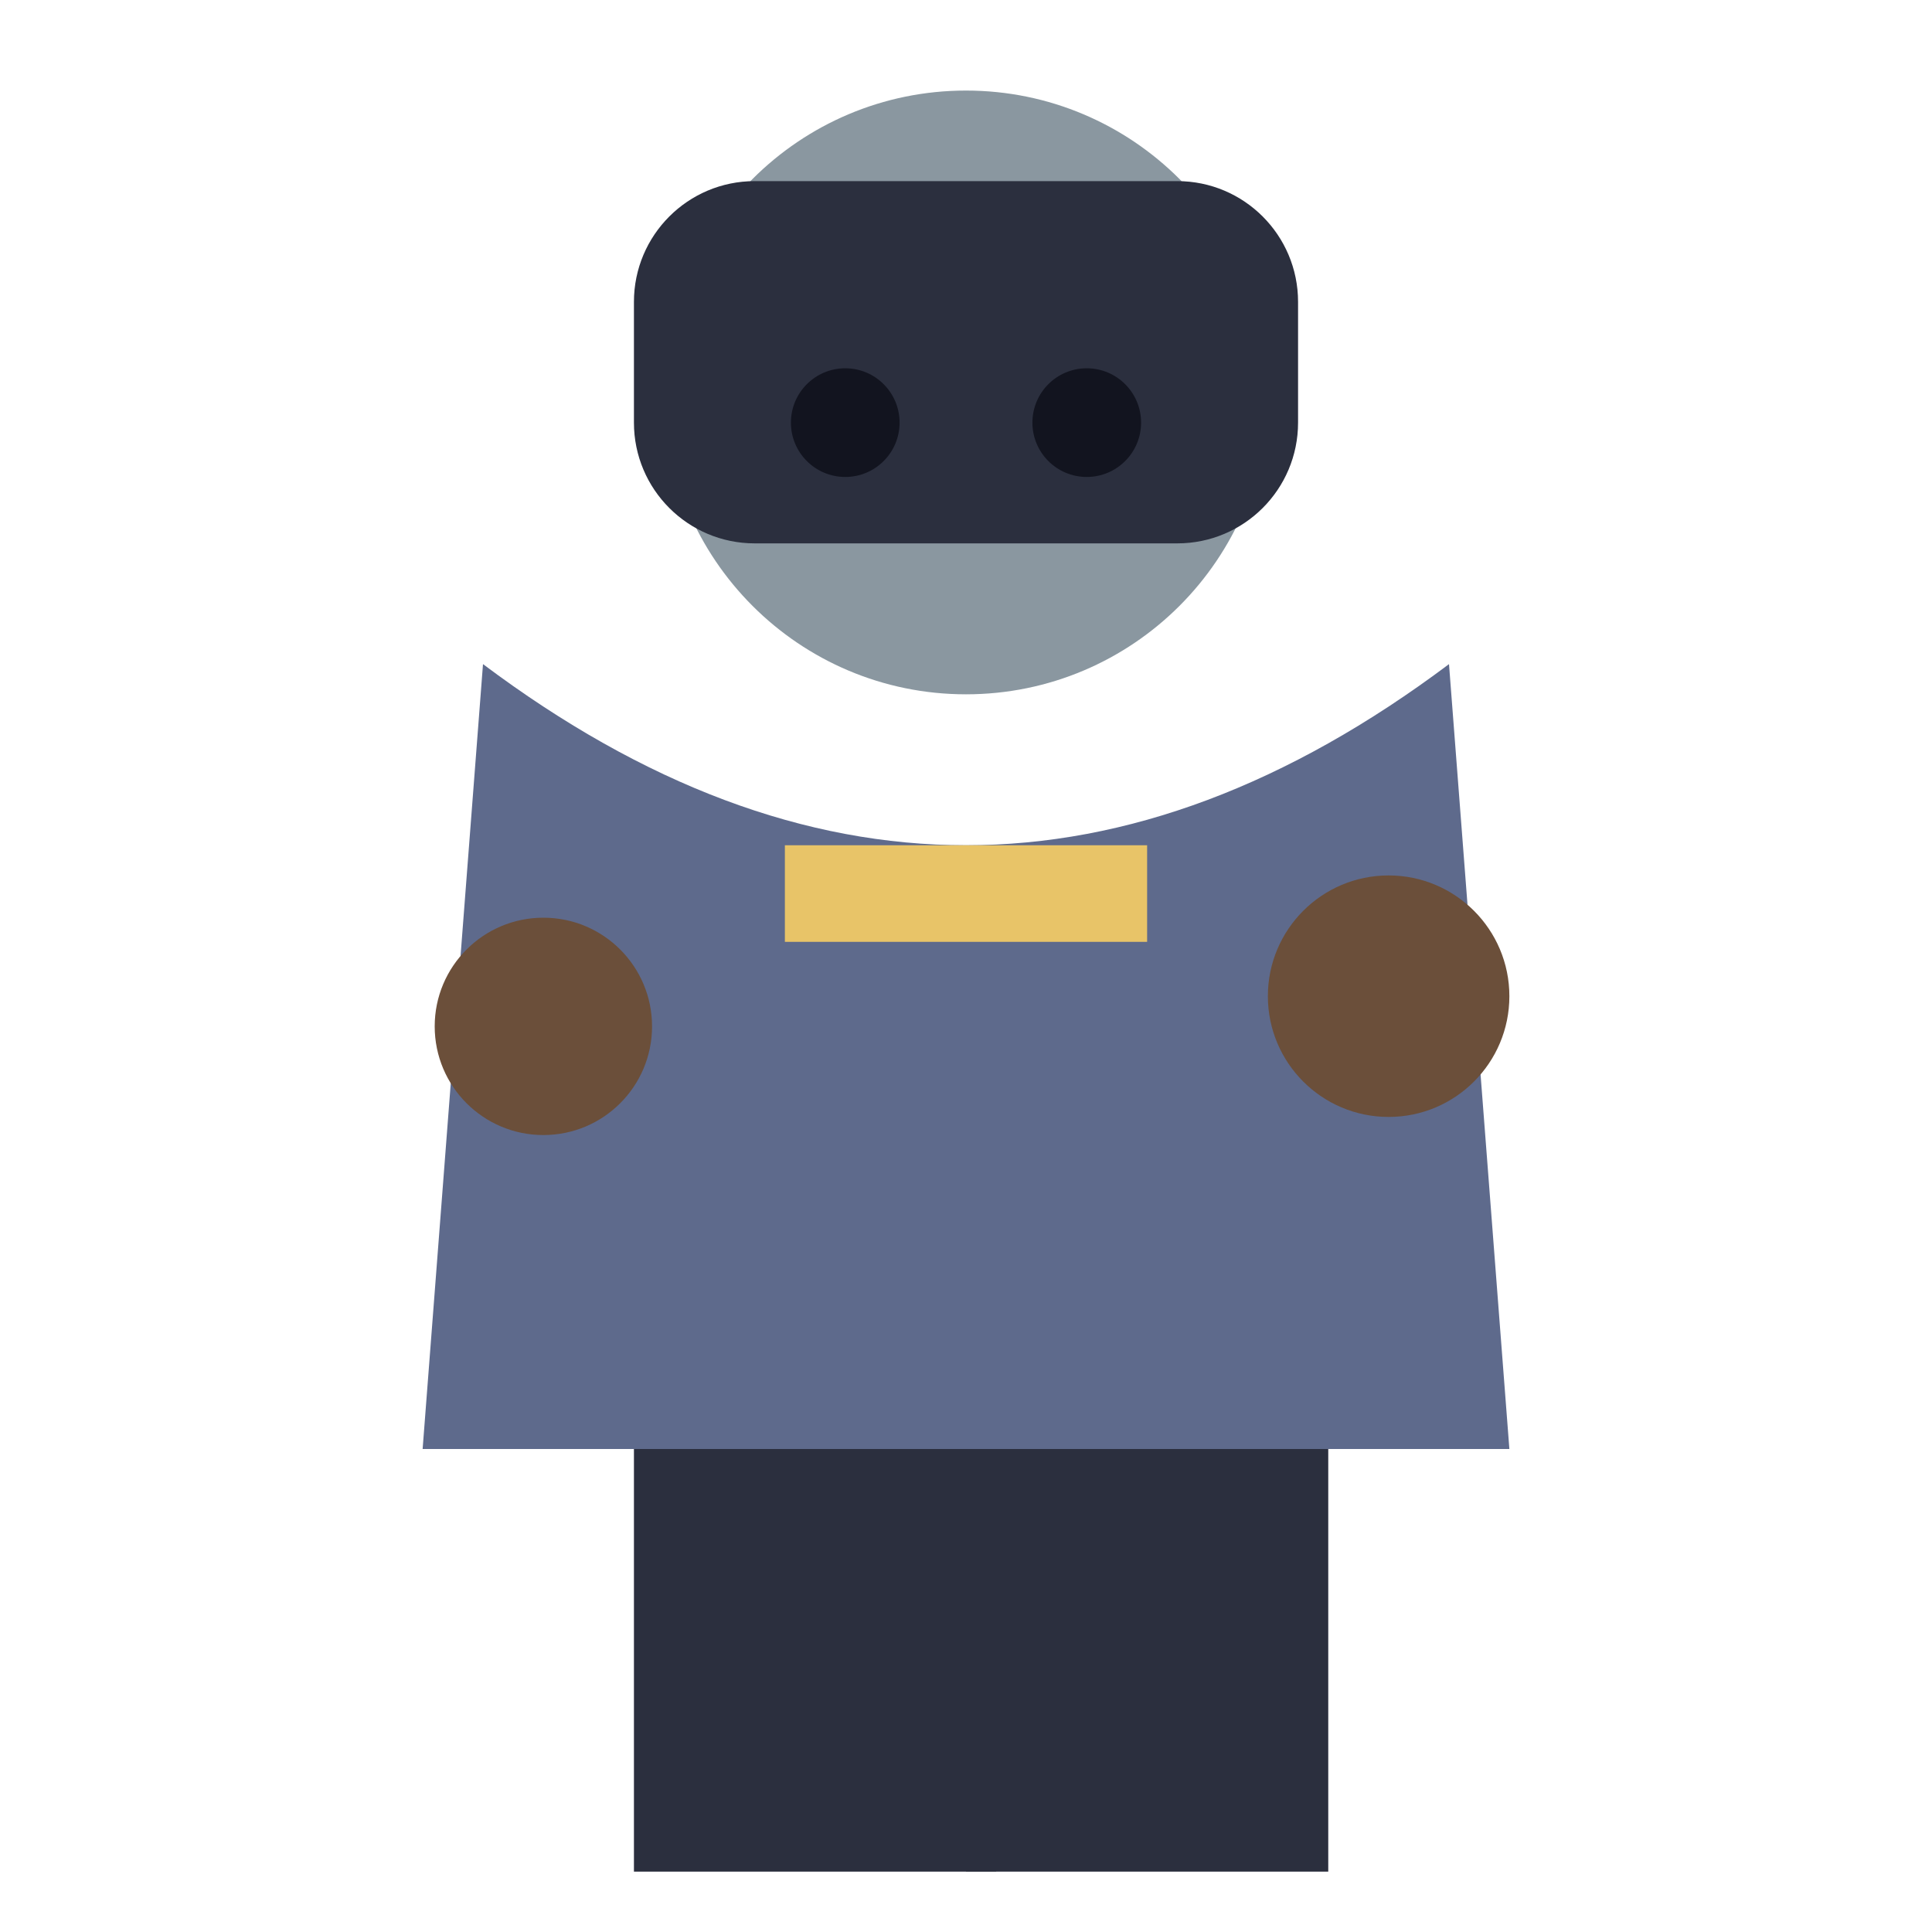
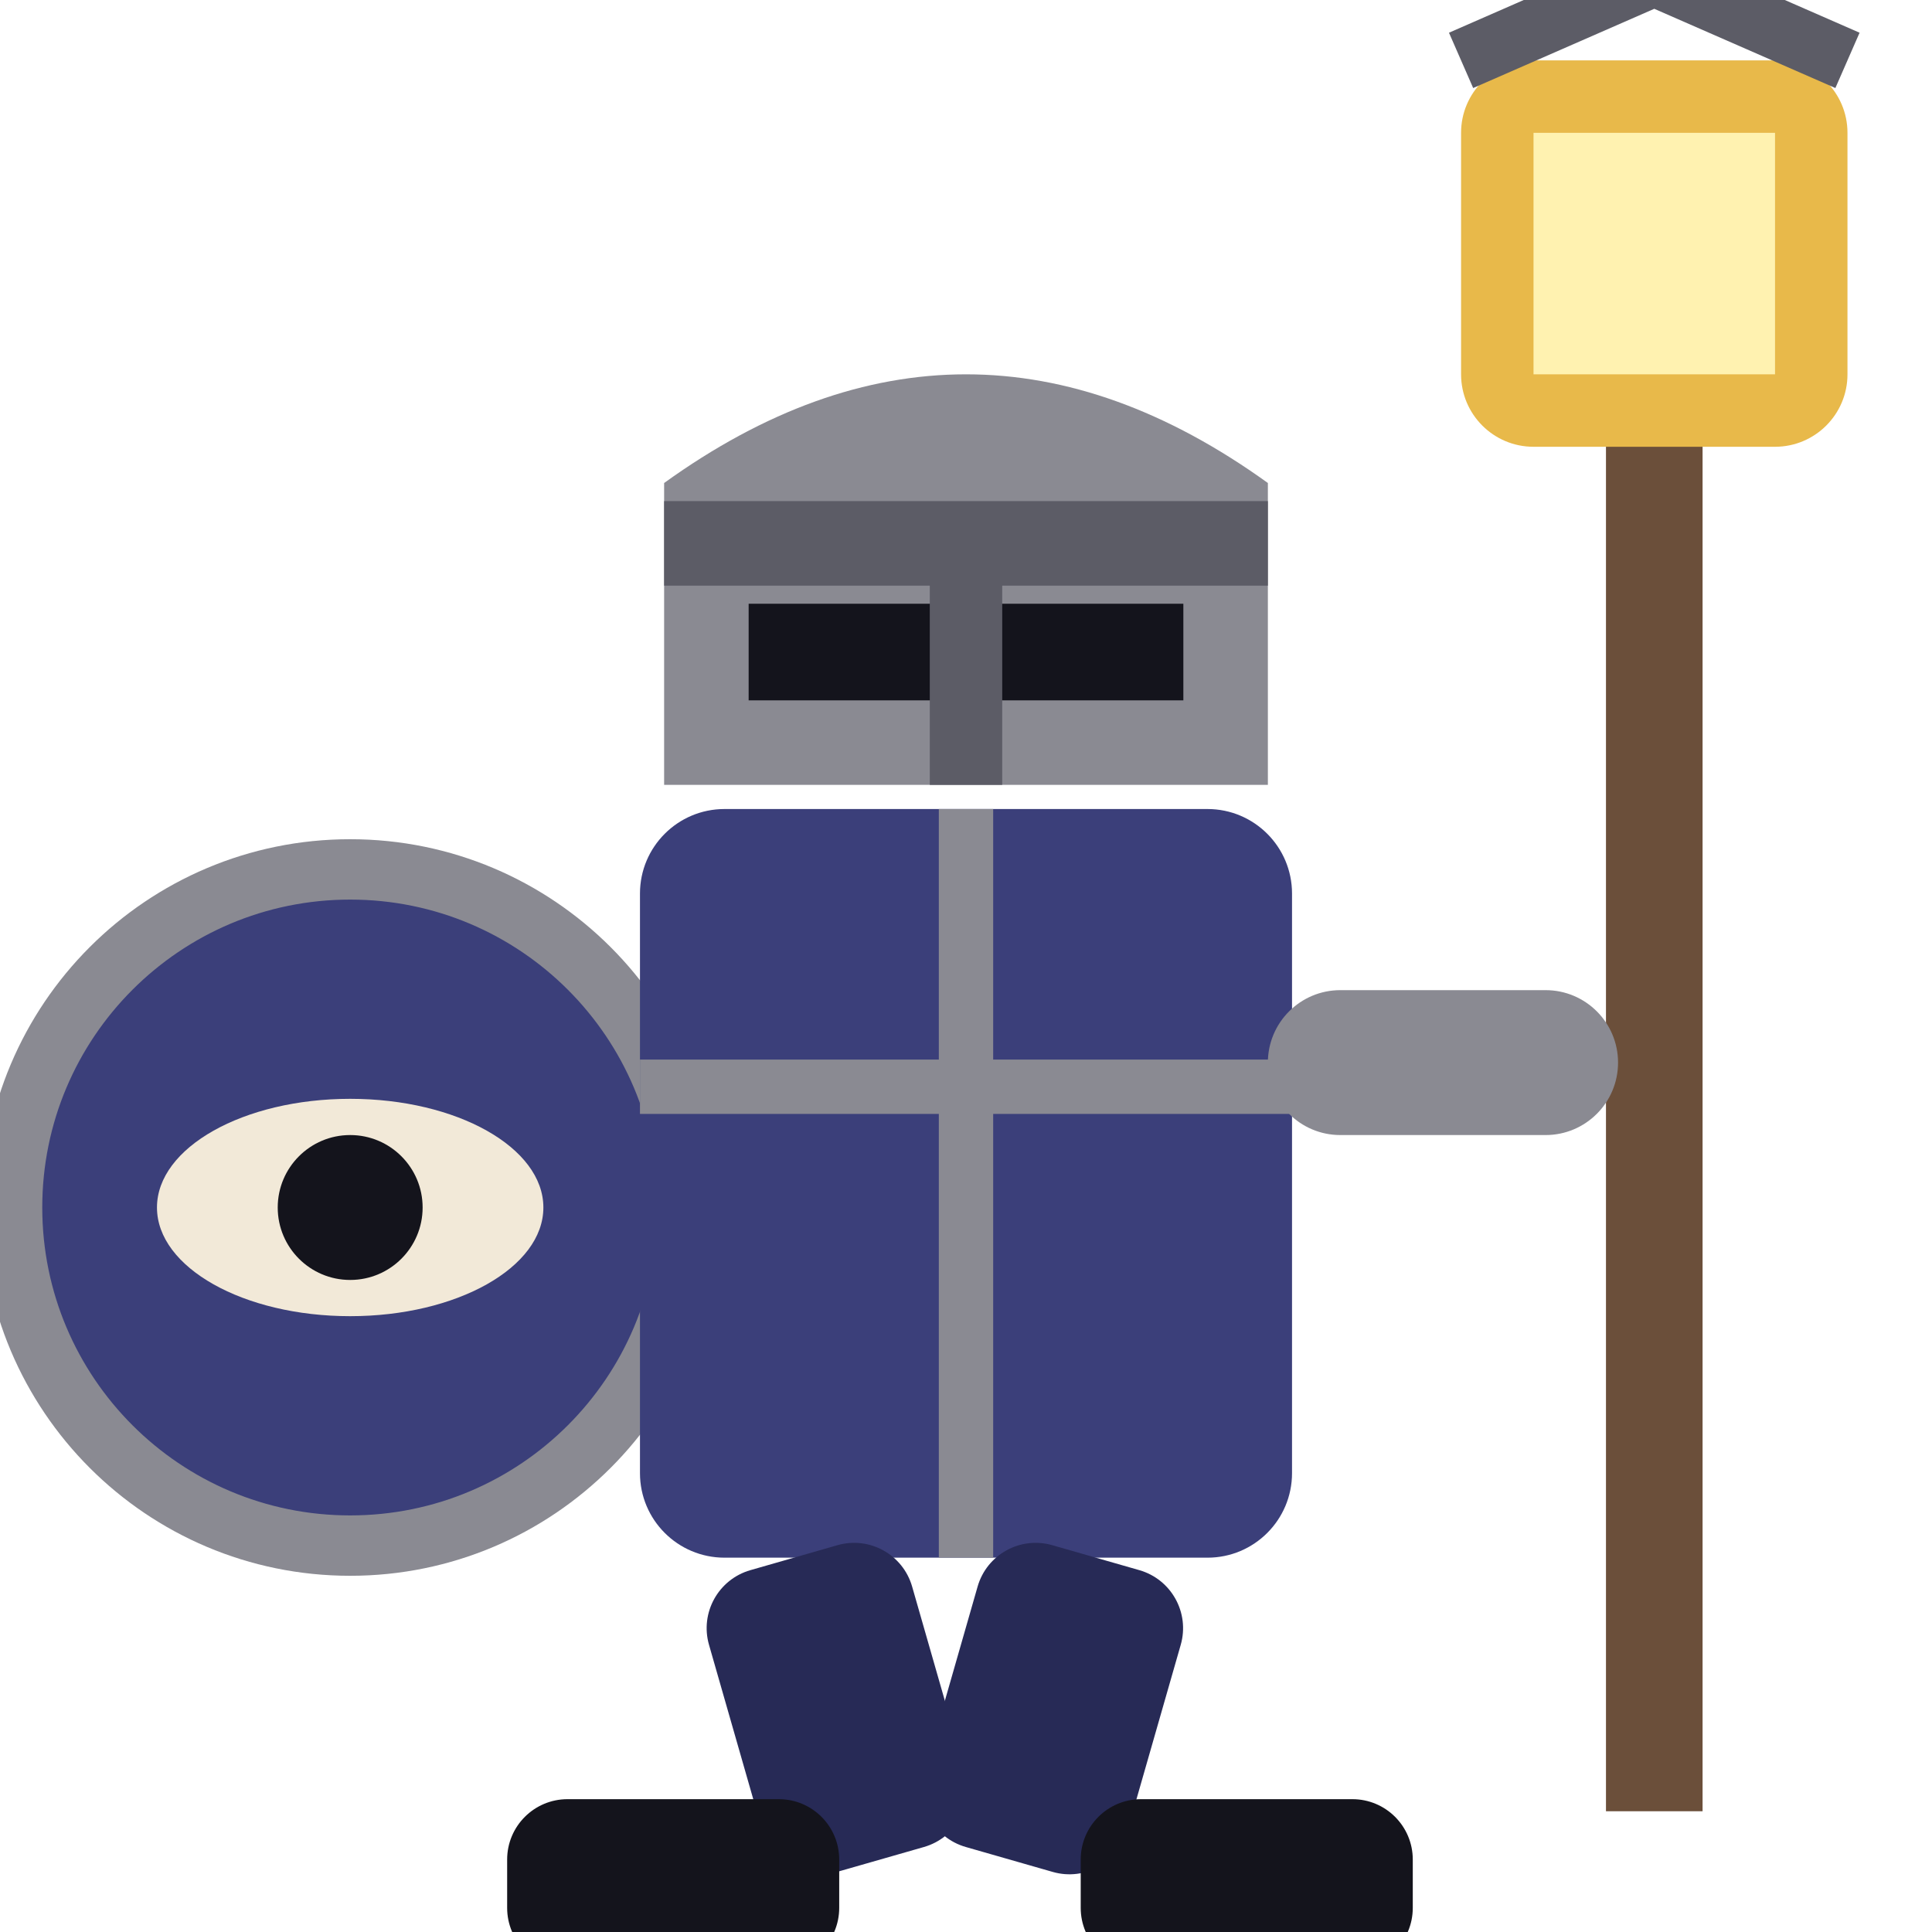
<svg xmlns="http://www.w3.org/2000/svg" viewBox="0 0 32 32">
-   <circle cx="16" cy="6.5" r="5" fill="#8A97A0" />
-   <rect x="10.5" y="3.0" width="11" height="6" rx="2" fill="#2B2F3E" />
-   <circle cx="14" cy="7.0" r="0.9" fill="#12141f" />
-   <circle cx="18" cy="7.0" r="0.9" fill="#12141f" />
-   <path d="M8,11.0 L7,24.0 L25,24.0 L24,11.0 Q16,17.0 8,11.0 Z" fill="#5E6A8C" />
-   <rect x="13" y="14.0" width="6" height="1.6" fill="#E8C468" />
-   <circle cx="9" cy="17.0" r="1.8" fill="#6B4F3A" />
-   <circle cx="23" cy="16.5" r="2" fill="#6B4F3A" />
-   <rect x="10.5" y="24.0" width="6" height="7" fill="#2B2F3E" />
-   <rect x="16" y="24.0" width="6" height="7" fill="#2B2F3E" />
+   <rect x="26.6" y="6" width="1.6" height="24" fill="#6B4F3A" />
+   <rect x="24.2" y="1" width="6.4" height="6.4" rx="1.2" fill="#E8B94A" />
+   <rect x="25.4" y="2.2" width="4" height="4" fill="#FFF2B0" />
+   <path d="M24.2,1 L27.4,-0.4 L30.6,1" stroke="#5C5C66" stroke-width="1" fill="none" />
+   <circle cx="5.8" cy="20" r="5.6" fill="#3B3F7A" />
+   <circle cx="5.8" cy="20" r="5.6" fill="none" stroke="#8A8A92" stroke-width="1" />
+   <ellipse cx="5.8" cy="20" rx="3.2" ry="1.8" fill="#F2E9D8" />
+   <circle cx="5.8" cy="20" r="1.2" fill="#14141C" />
+   <path d="M11,13 V8 Q16,4.4 21,8 V13 Z" fill="#8A8A92" />
+   <path d="M11,9 H21" stroke="#5C5C66" stroke-width="1.4" />
+   <rect x="12.4" y="10" width="7.2" height="1.6" fill="#14141C" />
+   <path d="M16,9 V13" stroke="#5C5C66" stroke-width="1.2" />
+   <rect x="10.6" y="13.4" width="10.8" height="12.4" rx="1.4" fill="#3B3F7A" />
+   <path d="M10.6,18 H21.4 M16,13.4 V25.8" stroke="#8A8A92" stroke-width="0.9" />
+   <rect x="21" y="16.4" width="5.8" height="2.4" rx="1.2" fill="#8A8A92" />
+   <rect x="11.4" y="25.8" width="3.5" height="5.2" rx="1" fill="#272A56" transform="rotate(-16 13.15 25.8)" />
+   <rect x="16.4" y="25.8" width="3.5" height="5.2" rx="1" fill="#272A56" transform="rotate(16 18.15 25.8)" />
+   <rect x="8.4" y="29.8" width="5.5" height="2.8" rx="1" fill="#14141C" />
+   <rect x="17.9" y="29.8" width="5.5" height="2.8" rx="1" fill="#14141C" />
</svg>
